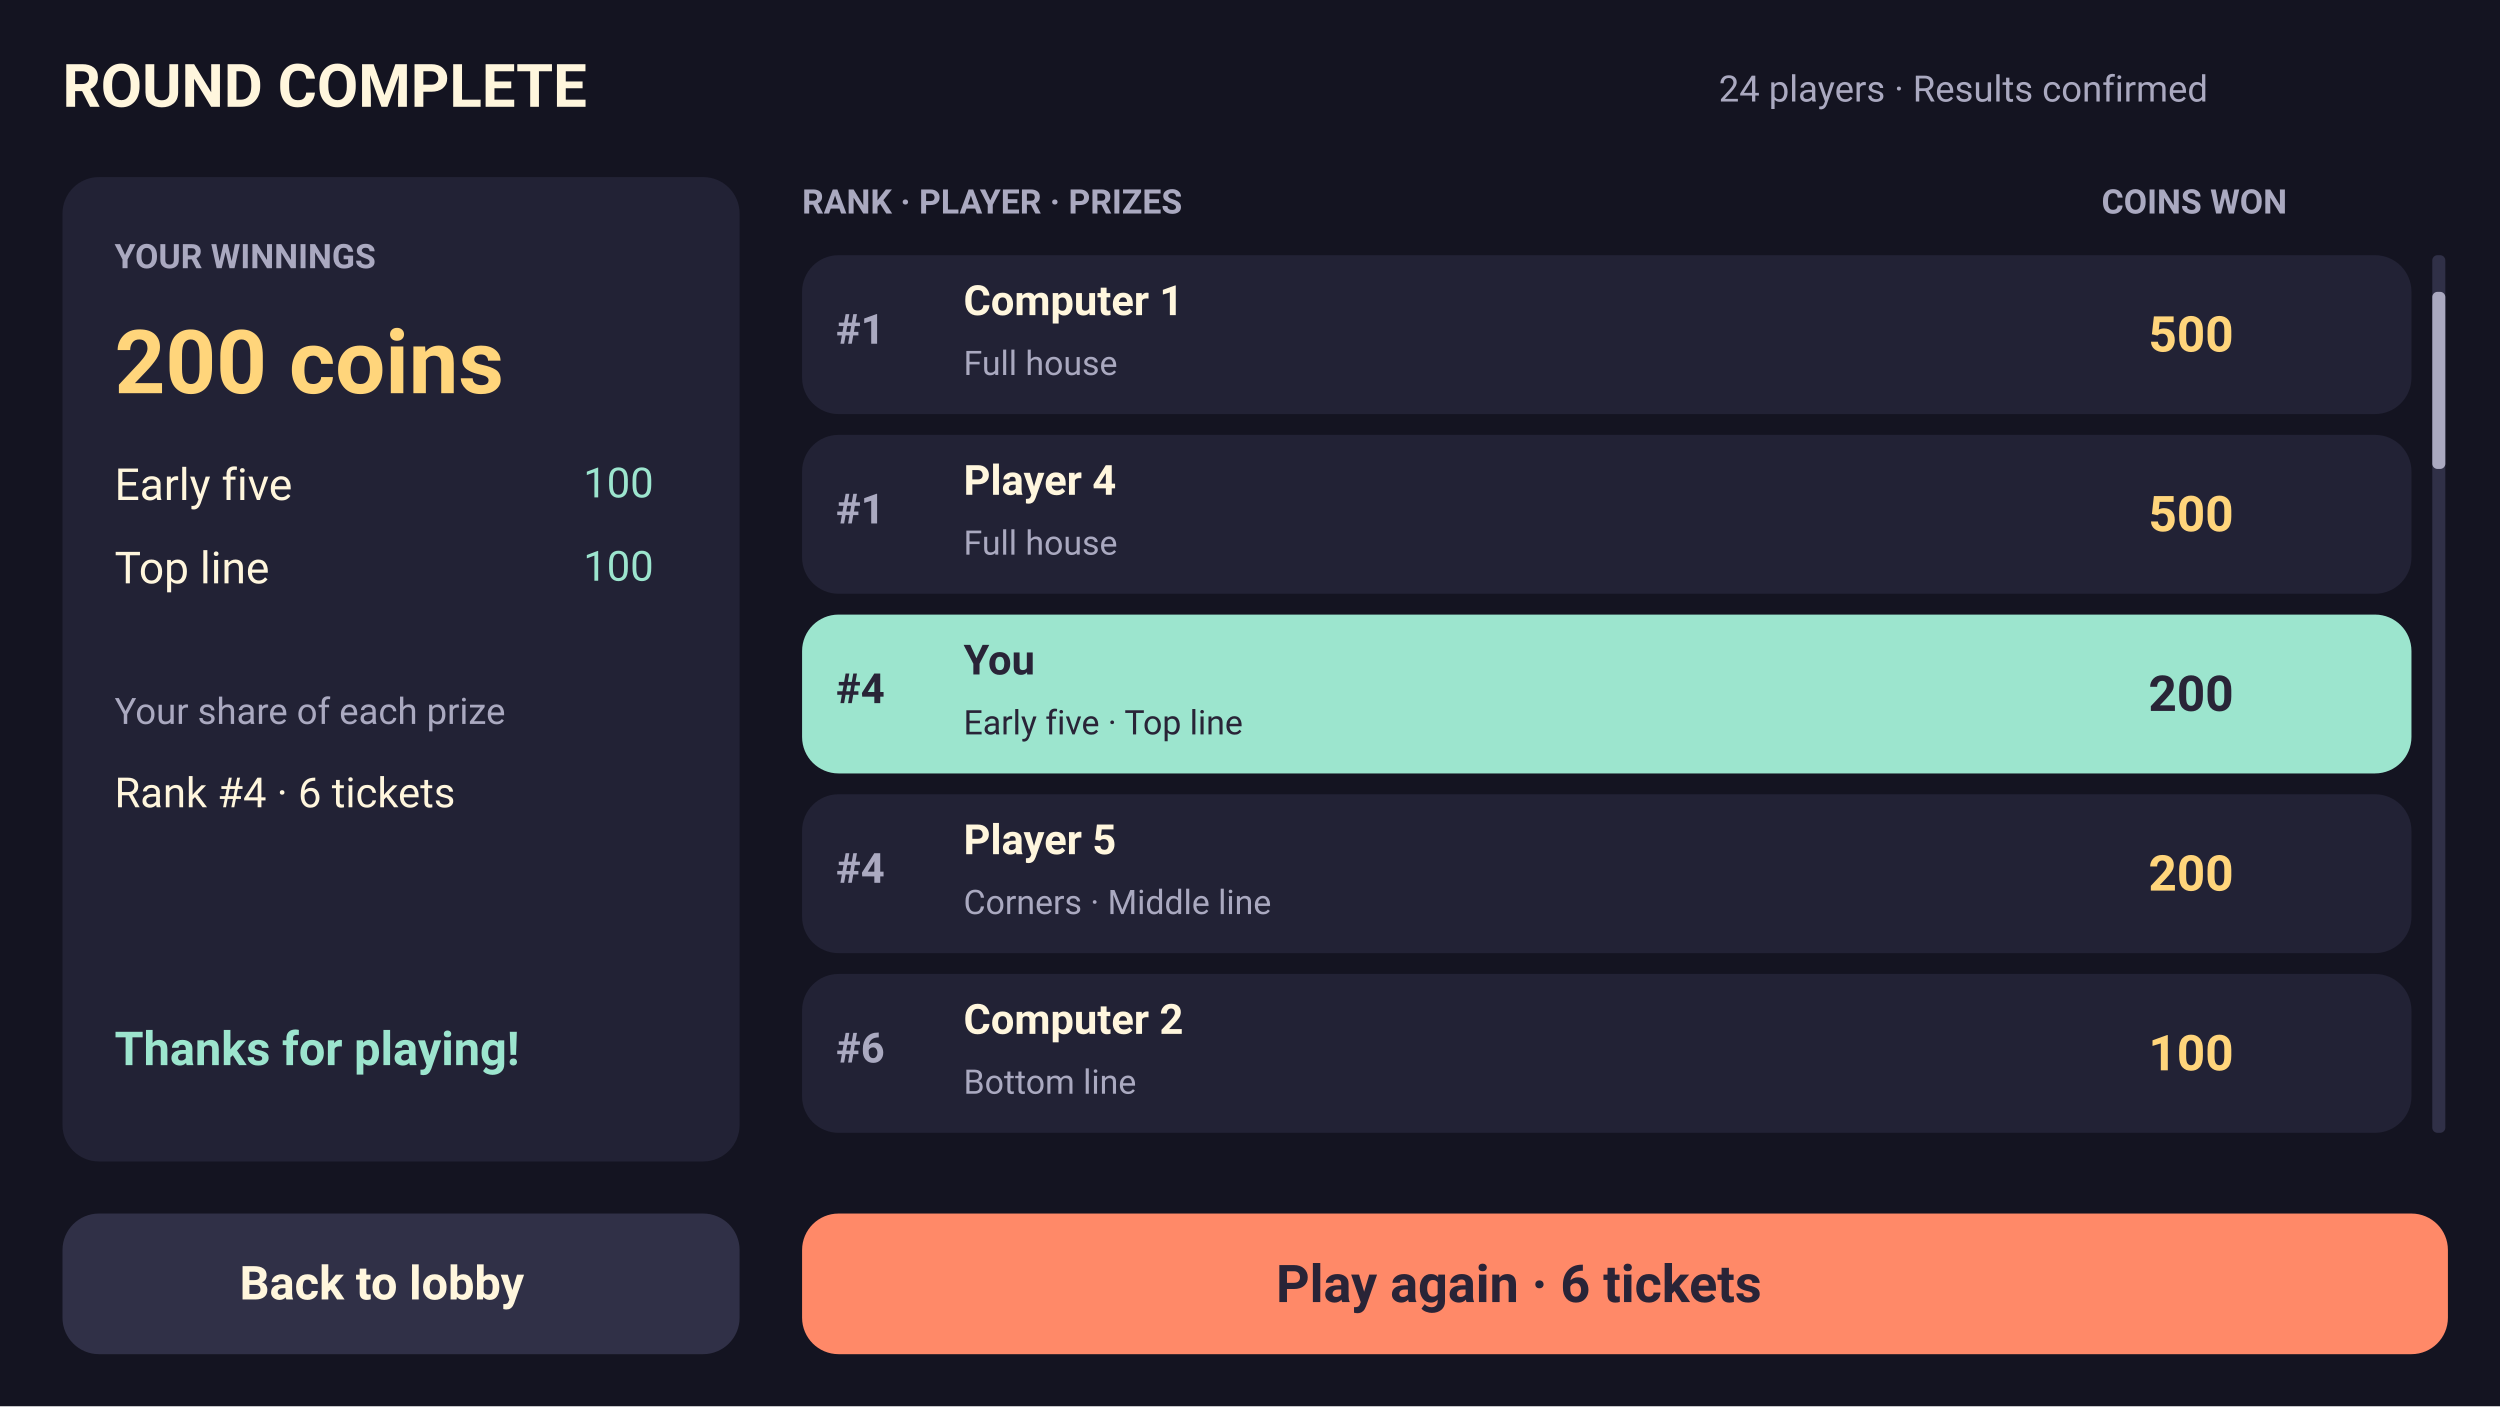
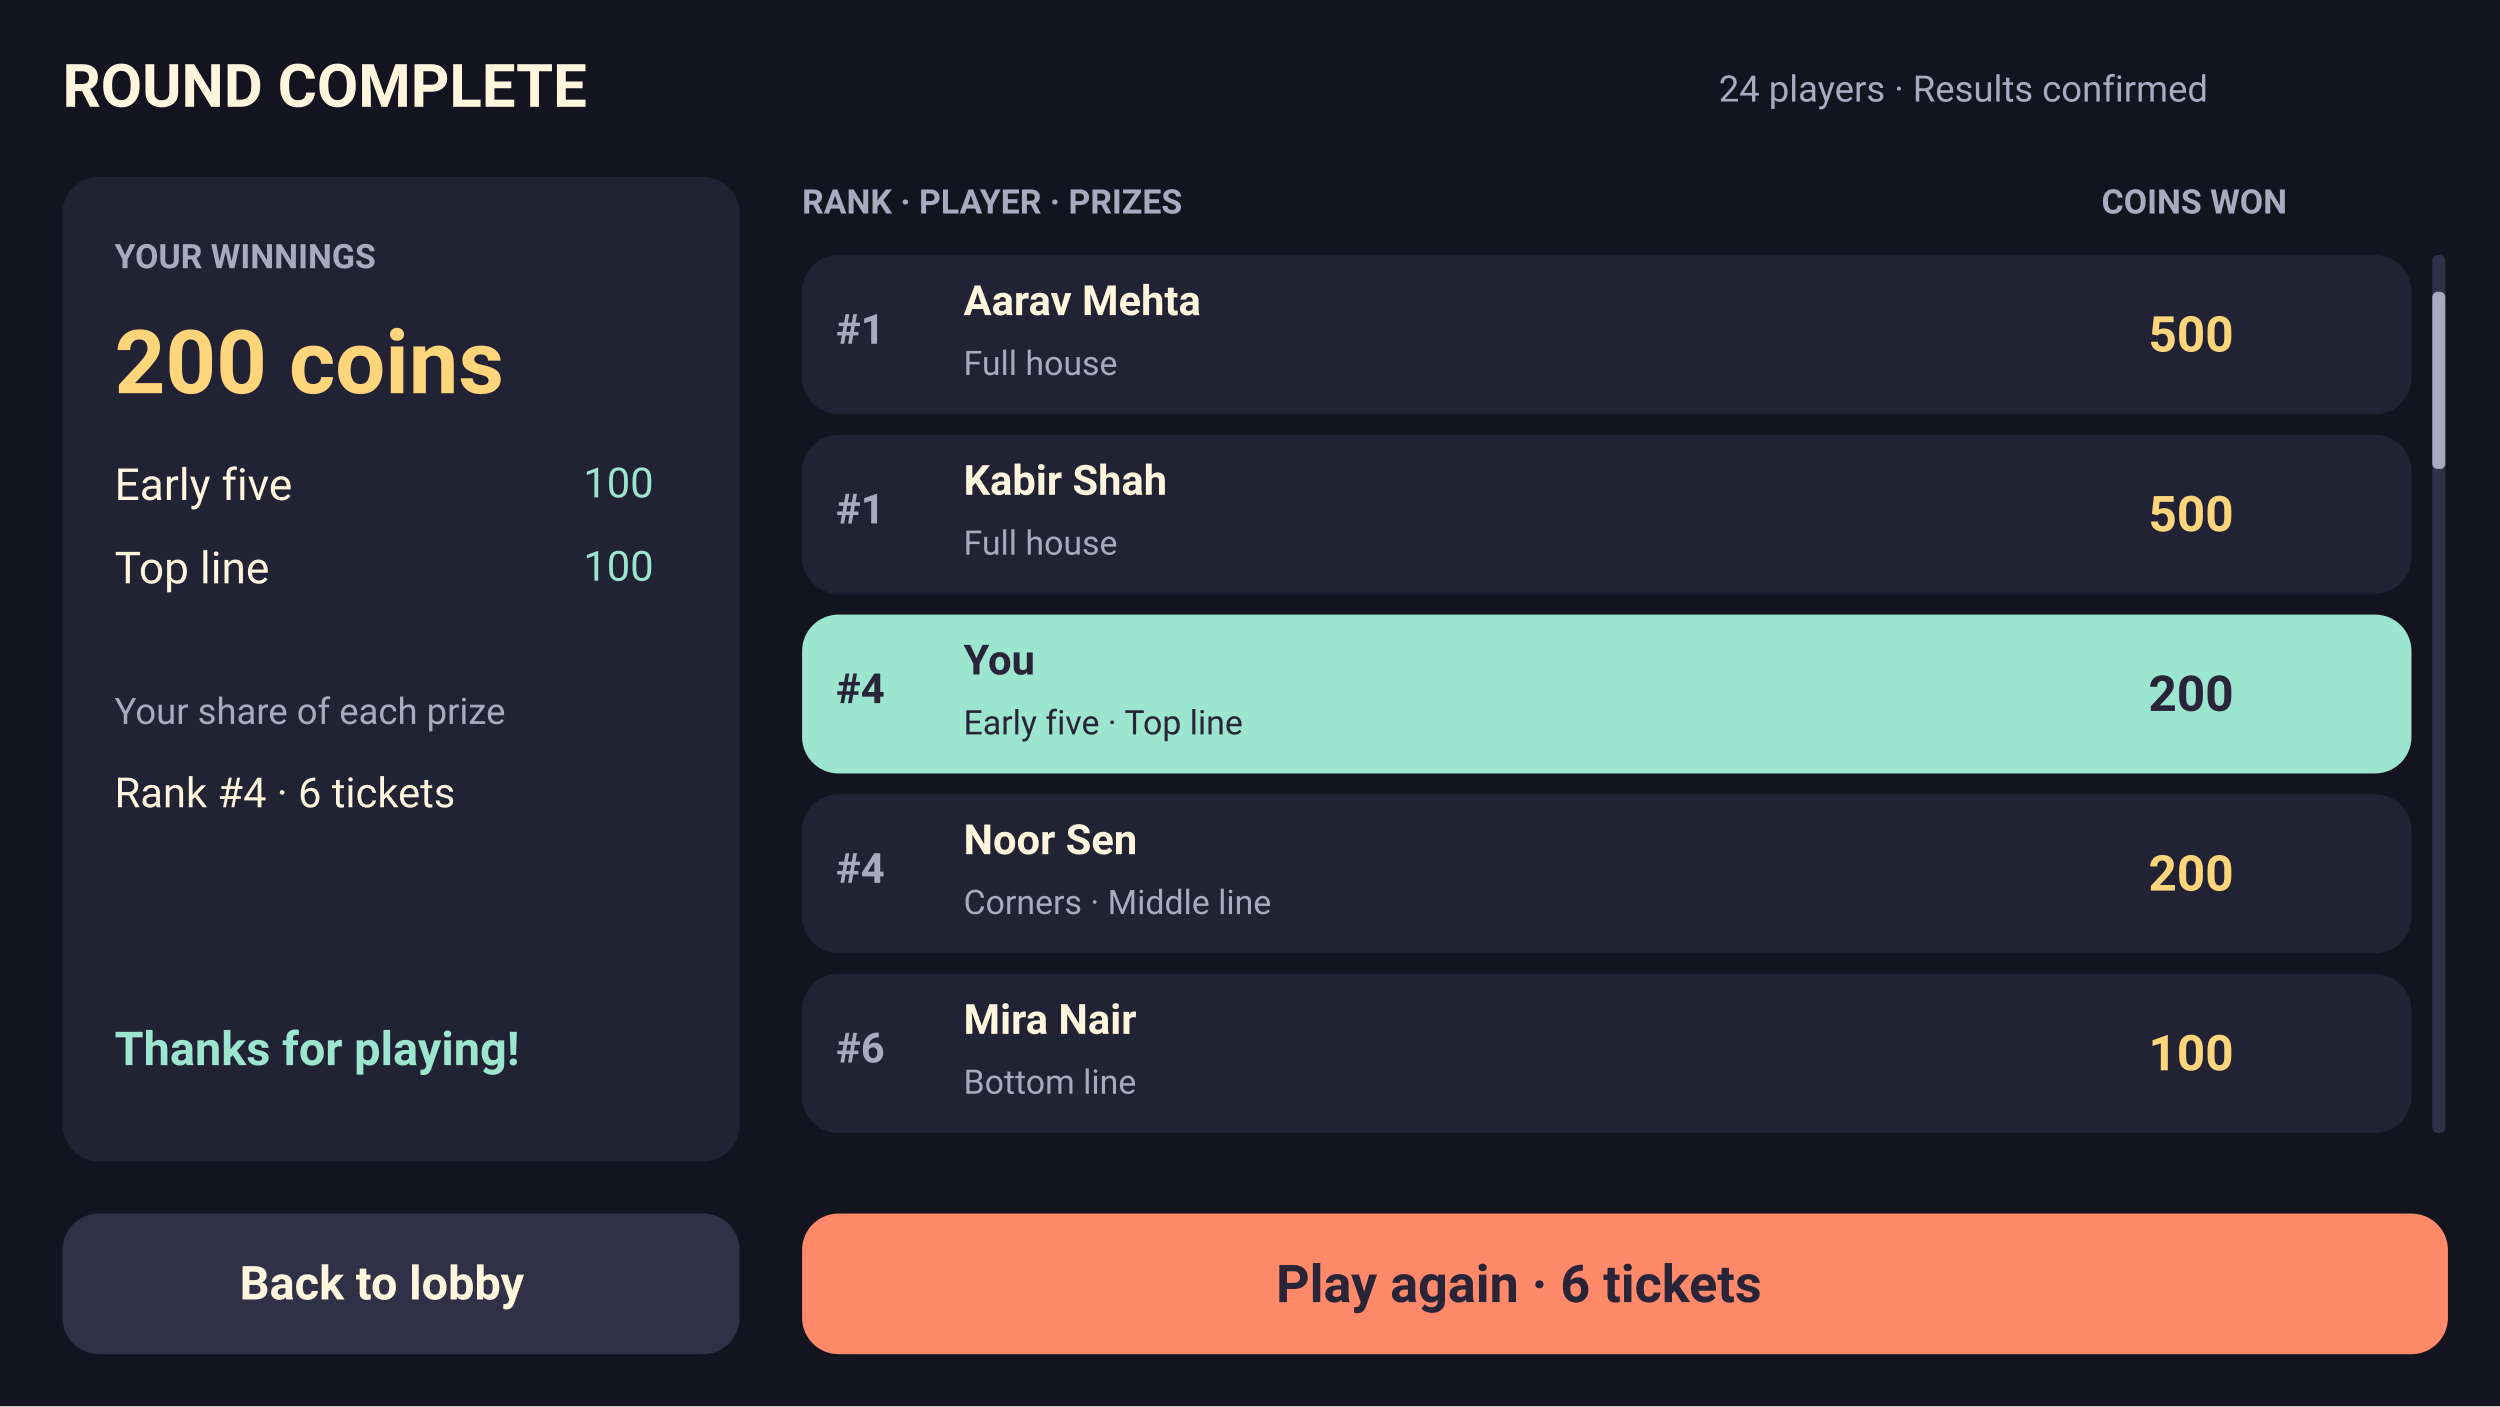
<svg xmlns="http://www.w3.org/2000/svg" width="960" height="540" viewBox="0 0 960 540">
  <rect width="960" height="540" fill="#141421" />
  <text x="24" y="41" font-family="Segoe UI,Roboto,sans-serif" font-size="23" font-weight="700" fill="#FFF6DD">ROUND COMPLETE</text>
  <text x="660" y="39" font-family="Segoe UI,Roboto,sans-serif" font-size="14" font-weight="400" fill="#AAA9C0">24 players · Results confirmed</text>
  <rect x="24" y="68" width="260" height="378" rx="14" fill="#222235" />
  <text x="44" y="103" font-family="Segoe UI,Roboto,sans-serif" font-size="13" font-weight="700" fill="#AAA9C0">YOUR WINNINGS</text>
  <text x="44" y="151" font-family="Segoe UI,Roboto,sans-serif" font-size="34" font-weight="700" fill="#FFD57B">200 coins</text>
  <text x="44" y="192" font-family="Segoe UI,Roboto,sans-serif" font-size="17" font-weight="400" fill="#FFF6DD">Early five</text>
  <text x="224" y="191" font-family="Segoe UI,Roboto,sans-serif" font-size="16" font-weight="400" fill="#9CE5CE">100</text>
  <text x="44" y="224" font-family="Segoe UI,Roboto,sans-serif" font-size="17" font-weight="400" fill="#FFF6DD">Top line</text>
  <text x="224" y="223" font-family="Segoe UI,Roboto,sans-serif" font-size="16" font-weight="400" fill="#9CE5CE">100</text>
  <text x="44" y="278" font-family="Segoe UI,Roboto,sans-serif" font-size="14" font-weight="400" fill="#AAA9C0">Your share of each prize</text>
  <text x="44" y="310" font-family="Segoe UI,Roboto,sans-serif" font-size="16" font-weight="400" fill="#FFF6DD">Rank #4 · 6 tickets</text>
  <text x="44" y="409" font-family="Segoe UI,Roboto,sans-serif" font-size="18" font-weight="700" fill="#9CE5CE">Thanks for playing!</text>
  <text x="308" y="82" font-family="Segoe UI,Roboto,sans-serif" font-size="13" font-weight="700" fill="#AAA9C0">RANK · PLAYER · PRIZES</text>
  <text x="807" y="82" font-family="Segoe UI,Roboto,sans-serif" font-size="13" font-weight="700" fill="#AAA9C0">COINS WON</text>
  <defs>
    <clipPath id="roster">
      <rect x="308" y="98" width="632" height="337" />
    </clipPath>
  </defs>
  <g clip-path="url(#roster)">
    <rect x="308" y="29" width="618" height="61" rx="14" fill="#222235" />
    <text x="321" y="63" font-family="Segoe UI,Roboto,sans-serif" font-size="16" font-weight="700" fill="#AAA9C0">#1</text>
-     <text x="370" y="52" font-family="Segoe UI,Roboto,sans-serif" font-size="16" font-weight="700" fill="#FFF6DD">Player 2</text>
+     <text x="370" y="52" font-family="Segoe UI,Roboto,sans-serif" font-size="16" font-weight="700" fill="#FFF6DD">Tara Rao</text>
    <text x="370" y="75" font-family="Segoe UI,Roboto,sans-serif" font-size="13" font-weight="400" fill="#AAA9C0">Full house</text>
    <text x="825" y="66" font-family="Segoe UI,Roboto,sans-serif" font-size="19" font-weight="700" fill="#FFD57B">500</text>
    <rect x="308" y="98" width="618" height="61" rx="14" fill="#222235" />
    <text x="321" y="132" font-family="Segoe UI,Roboto,sans-serif" font-size="16" font-weight="700" fill="#AAA9C0">#1</text>
-     <text x="370" y="121" font-family="Segoe UI,Roboto,sans-serif" font-size="16" font-weight="700" fill="#FFF6DD">Computer 1</text>
+     <text x="370" y="121" font-family="Segoe UI,Roboto,sans-serif" font-size="16" font-weight="700" fill="#FFF6DD">Aarav Mehta</text>
    <text x="370" y="144" font-family="Segoe UI,Roboto,sans-serif" font-size="13" font-weight="400" fill="#AAA9C0">Full house</text>
    <text x="825" y="135" font-family="Segoe UI,Roboto,sans-serif" font-size="19" font-weight="700" fill="#FFD57B">500</text>
    <rect x="308" y="167" width="618" height="61" rx="14" fill="#222235" />
    <text x="321" y="201" font-family="Segoe UI,Roboto,sans-serif" font-size="16" font-weight="700" fill="#AAA9C0">#1</text>
-     <text x="370" y="190" font-family="Segoe UI,Roboto,sans-serif" font-size="16" font-weight="700" fill="#FFF6DD">Player 4</text>
+     <text x="370" y="190" font-family="Segoe UI,Roboto,sans-serif" font-size="16" font-weight="700" fill="#FFF6DD">Kabir Shah</text>
    <text x="370" y="213" font-family="Segoe UI,Roboto,sans-serif" font-size="13" font-weight="400" fill="#AAA9C0">Full house</text>
    <text x="825" y="204" font-family="Segoe UI,Roboto,sans-serif" font-size="19" font-weight="700" fill="#FFD57B">500</text>
    <rect x="308" y="236" width="618" height="61" rx="14" fill="#9CE5CE" />
    <text x="321" y="270" font-family="Segoe UI,Roboto,sans-serif" font-size="16" font-weight="700" fill="#292437">#4</text>
    <text x="370" y="259" font-family="Segoe UI,Roboto,sans-serif" font-size="16" font-weight="700" fill="#292437">You</text>
    <text x="370" y="282" font-family="Segoe UI,Roboto,sans-serif" font-size="13" font-weight="400" fill="#292437">Early five · Top line</text>
    <text x="825" y="273" font-family="Segoe UI,Roboto,sans-serif" font-size="19" font-weight="700" fill="#292437">200</text>
    <rect x="308" y="305" width="618" height="61" rx="14" fill="#222235" />
    <text x="321" y="339" font-family="Segoe UI,Roboto,sans-serif" font-size="16" font-weight="700" fill="#AAA9C0">#4</text>
-     <text x="370" y="328" font-family="Segoe UI,Roboto,sans-serif" font-size="16" font-weight="700" fill="#FFF6DD">Player 5</text>
+     <text x="370" y="328" font-family="Segoe UI,Roboto,sans-serif" font-size="16" font-weight="700" fill="#FFF6DD">Noor Sen</text>
    <text x="370" y="351" font-family="Segoe UI,Roboto,sans-serif" font-size="13" font-weight="400" fill="#AAA9C0">Corners · Middle line</text>
    <text x="825" y="342" font-family="Segoe UI,Roboto,sans-serif" font-size="19" font-weight="700" fill="#FFD57B">200</text>
    <rect x="308" y="374" width="618" height="61" rx="14" fill="#222235" />
    <text x="321" y="408" font-family="Segoe UI,Roboto,sans-serif" font-size="16" font-weight="700" fill="#AAA9C0">#6</text>
-     <text x="370" y="397" font-family="Segoe UI,Roboto,sans-serif" font-size="16" font-weight="700" fill="#FFF6DD">Computer 2</text>
+     <text x="370" y="397" font-family="Segoe UI,Roboto,sans-serif" font-size="16" font-weight="700" fill="#FFF6DD">Mira Nair</text>
    <text x="370" y="420" font-family="Segoe UI,Roboto,sans-serif" font-size="13" font-weight="400" fill="#AAA9C0">Bottom line</text>
    <text x="825" y="411" font-family="Segoe UI,Roboto,sans-serif" font-size="19" font-weight="700" fill="#FFD57B">100</text>
    <rect x="308" y="443" width="618" height="61" rx="14" fill="#222235" />
    <text x="321" y="477" font-family="Segoe UI,Roboto,sans-serif" font-size="16" font-weight="700" fill="#AAA9C0">#7</text>
-     <text x="370" y="466" font-family="Segoe UI,Roboto,sans-serif" font-size="16" font-weight="700" fill="#FFF6DD">Player 7</text>
+     <text x="370" y="466" font-family="Segoe UI,Roboto,sans-serif" font-size="16" font-weight="700" fill="#FFF6DD">Dev Sethi</text>
    <text x="370" y="489" font-family="Segoe UI,Roboto,sans-serif" font-size="13" font-weight="400" fill="#AAA9C0">No prizes this round</text>
    <text x="825" y="480" font-family="Segoe UI,Roboto,sans-serif" font-size="19" font-weight="700" fill="#FFD57B">0</text>
    <rect x="308" y="512" width="618" height="61" rx="14" fill="#222235" />
    <text x="321" y="546" font-family="Segoe UI,Roboto,sans-serif" font-size="16" font-weight="700" fill="#AAA9C0">#7</text>
-     <text x="370" y="535" font-family="Segoe UI,Roboto,sans-serif" font-size="16" font-weight="700" fill="#FFF6DD">Player 8</text>
+     <text x="370" y="535" font-family="Segoe UI,Roboto,sans-serif" font-size="16" font-weight="700" fill="#FFF6DD">Rohan Patel</text>
    <text x="370" y="558" font-family="Segoe UI,Roboto,sans-serif" font-size="13" font-weight="400" fill="#AAA9C0">No prizes this round</text>
    <text x="825" y="549" font-family="Segoe UI,Roboto,sans-serif" font-size="19" font-weight="700" fill="#FFD57B">0</text>
    <rect x="308" y="581" width="618" height="61" rx="14" fill="#222235" />
    <text x="321" y="615" font-family="Segoe UI,Roboto,sans-serif" font-size="16" font-weight="700" fill="#AAA9C0">#7</text>
-     <text x="370" y="604" font-family="Segoe UI,Roboto,sans-serif" font-size="16" font-weight="700" fill="#FFF6DD">Player 9</text>
+     <text x="370" y="604" font-family="Segoe UI,Roboto,sans-serif" font-size="16" font-weight="700" fill="#FFF6DD">Isha Joshi</text>
    <text x="370" y="627" font-family="Segoe UI,Roboto,sans-serif" font-size="13" font-weight="400" fill="#AAA9C0">No prizes this round</text>
    <text x="825" y="618" font-family="Segoe UI,Roboto,sans-serif" font-size="19" font-weight="700" fill="#FFD57B">0</text>
    <rect x="308" y="650" width="618" height="61" rx="14" fill="#222235" />
    <text x="321" y="684" font-family="Segoe UI,Roboto,sans-serif" font-size="16" font-weight="700" fill="#AAA9C0">#7</text>
-     <text x="370" y="673" font-family="Segoe UI,Roboto,sans-serif" font-size="16" font-weight="700" fill="#FFF6DD">Player 10</text>
+     <text x="370" y="673" font-family="Segoe UI,Roboto,sans-serif" font-size="16" font-weight="700" fill="#FFF6DD">Arjun Bose</text>
    <text x="370" y="696" font-family="Segoe UI,Roboto,sans-serif" font-size="13" font-weight="400" fill="#AAA9C0">No prizes this round</text>
    <text x="825" y="687" font-family="Segoe UI,Roboto,sans-serif" font-size="19" font-weight="700" fill="#FFD57B">0</text>
    <rect x="308" y="719" width="618" height="61" rx="14" fill="#222235" />
    <text x="321" y="753" font-family="Segoe UI,Roboto,sans-serif" font-size="16" font-weight="700" fill="#AAA9C0">#7</text>
-     <text x="370" y="742" font-family="Segoe UI,Roboto,sans-serif" font-size="16" font-weight="700" fill="#FFF6DD">Player 11</text>
+     <text x="370" y="742" font-family="Segoe UI,Roboto,sans-serif" font-size="16" font-weight="700" fill="#FFF6DD">Leela Suri</text>
    <text x="370" y="765" font-family="Segoe UI,Roboto,sans-serif" font-size="13" font-weight="400" fill="#AAA9C0">No prizes this round</text>
    <text x="825" y="756" font-family="Segoe UI,Roboto,sans-serif" font-size="19" font-weight="700" fill="#FFD57B">0</text>
    <rect x="308" y="788" width="618" height="61" rx="14" fill="#222235" />
    <text x="321" y="822" font-family="Segoe UI,Roboto,sans-serif" font-size="16" font-weight="700" fill="#AAA9C0">#7</text>
-     <text x="370" y="811" font-family="Segoe UI,Roboto,sans-serif" font-size="16" font-weight="700" fill="#FFF6DD">Player 12</text>
+     <text x="370" y="811" font-family="Segoe UI,Roboto,sans-serif" font-size="16" font-weight="700" fill="#FFF6DD">Neel Verma</text>
    <text x="370" y="834" font-family="Segoe UI,Roboto,sans-serif" font-size="13" font-weight="400" fill="#AAA9C0">No prizes this round</text>
    <text x="825" y="825" font-family="Segoe UI,Roboto,sans-serif" font-size="19" font-weight="700" fill="#FFD57B">0</text>
    <rect x="308" y="857" width="618" height="61" rx="14" fill="#222235" />
    <text x="321" y="891" font-family="Segoe UI,Roboto,sans-serif" font-size="16" font-weight="700" fill="#AAA9C0">#7</text>
-     <text x="370" y="880" font-family="Segoe UI,Roboto,sans-serif" font-size="16" font-weight="700" fill="#FFF6DD">Player 13</text>
+     <text x="370" y="880" font-family="Segoe UI,Roboto,sans-serif" font-size="16" font-weight="700" fill="#FFF6DD">Anaya Bhat</text>
    <text x="370" y="903" font-family="Segoe UI,Roboto,sans-serif" font-size="13" font-weight="400" fill="#AAA9C0">No prizes this round</text>
    <text x="825" y="894" font-family="Segoe UI,Roboto,sans-serif" font-size="19" font-weight="700" fill="#FFD57B">0</text>
    <rect x="308" y="926" width="618" height="61" rx="14" fill="#222235" />
    <text x="321" y="960" font-family="Segoe UI,Roboto,sans-serif" font-size="16" font-weight="700" fill="#AAA9C0">#7</text>
-     <text x="370" y="949" font-family="Segoe UI,Roboto,sans-serif" font-size="16" font-weight="700" fill="#FFF6DD">Player 14</text>
+     <text x="370" y="949" font-family="Segoe UI,Roboto,sans-serif" font-size="16" font-weight="700" fill="#FFF6DD">Vihaan Das</text>
    <text x="370" y="972" font-family="Segoe UI,Roboto,sans-serif" font-size="13" font-weight="400" fill="#AAA9C0">No prizes this round</text>
    <text x="825" y="963" font-family="Segoe UI,Roboto,sans-serif" font-size="19" font-weight="700" fill="#FFD57B">0</text>
    <rect x="308" y="995" width="618" height="61" rx="14" fill="#222235" />
    <text x="321" y="1029" font-family="Segoe UI,Roboto,sans-serif" font-size="16" font-weight="700" fill="#AAA9C0">#7</text>
-     <text x="370" y="1018" font-family="Segoe UI,Roboto,sans-serif" font-size="16" font-weight="700" fill="#FFF6DD">Player 15</text>
+     <text x="370" y="1018" font-family="Segoe UI,Roboto,sans-serif" font-size="16" font-weight="700" fill="#FFF6DD">Diya Sinha</text>
    <text x="370" y="1041" font-family="Segoe UI,Roboto,sans-serif" font-size="13" font-weight="400" fill="#AAA9C0">No prizes this round</text>
    <text x="825" y="1032" font-family="Segoe UI,Roboto,sans-serif" font-size="19" font-weight="700" fill="#FFD57B">0</text>
    <rect x="308" y="1064" width="618" height="61" rx="14" fill="#222235" />
    <text x="321" y="1098" font-family="Segoe UI,Roboto,sans-serif" font-size="16" font-weight="700" fill="#AAA9C0">#7</text>
-     <text x="370" y="1087" font-family="Segoe UI,Roboto,sans-serif" font-size="16" font-weight="700" fill="#FFF6DD">Player 16</text>
+     <text x="370" y="1087" font-family="Segoe UI,Roboto,sans-serif" font-size="16" font-weight="700" fill="#FFF6DD">Samar Rana</text>
    <text x="370" y="1110" font-family="Segoe UI,Roboto,sans-serif" font-size="13" font-weight="400" fill="#AAA9C0">No prizes this round</text>
    <text x="825" y="1101" font-family="Segoe UI,Roboto,sans-serif" font-size="19" font-weight="700" fill="#FFD57B">0</text>
    <rect x="308" y="1133" width="618" height="61" rx="14" fill="#222235" />
    <text x="321" y="1167" font-family="Segoe UI,Roboto,sans-serif" font-size="16" font-weight="700" fill="#AAA9C0">#7</text>
-     <text x="370" y="1156" font-family="Segoe UI,Roboto,sans-serif" font-size="16" font-weight="700" fill="#FFF6DD">Player 17</text>
+     <text x="370" y="1156" font-family="Segoe UI,Roboto,sans-serif" font-size="16" font-weight="700" fill="#FFF6DD">Riya Mehta</text>
    <text x="370" y="1179" font-family="Segoe UI,Roboto,sans-serif" font-size="13" font-weight="400" fill="#AAA9C0">No prizes this round</text>
    <text x="825" y="1170" font-family="Segoe UI,Roboto,sans-serif" font-size="19" font-weight="700" fill="#FFD57B">0</text>
    <rect x="308" y="1202" width="618" height="61" rx="14" fill="#222235" />
    <text x="321" y="1236" font-family="Segoe UI,Roboto,sans-serif" font-size="16" font-weight="700" fill="#AAA9C0">#7</text>
-     <text x="370" y="1225" font-family="Segoe UI,Roboto,sans-serif" font-size="16" font-weight="700" fill="#FFF6DD">Player 18</text>
+     <text x="370" y="1225" font-family="Segoe UI,Roboto,sans-serif" font-size="16" font-weight="700" fill="#FFF6DD">Tara Shah</text>
    <text x="370" y="1248" font-family="Segoe UI,Roboto,sans-serif" font-size="13" font-weight="400" fill="#AAA9C0">No prizes this round</text>
    <text x="825" y="1239" font-family="Segoe UI,Roboto,sans-serif" font-size="19" font-weight="700" fill="#FFD57B">0</text>
    <rect x="308" y="1271" width="618" height="61" rx="14" fill="#222235" />
    <text x="321" y="1305" font-family="Segoe UI,Roboto,sans-serif" font-size="16" font-weight="700" fill="#AAA9C0">#7</text>
-     <text x="370" y="1294" font-family="Segoe UI,Roboto,sans-serif" font-size="16" font-weight="700" fill="#FFF6DD">Player 19</text>
+     <text x="370" y="1294" font-family="Segoe UI,Roboto,sans-serif" font-size="16" font-weight="700" fill="#FFF6DD">Kabir Sen</text>
    <text x="370" y="1317" font-family="Segoe UI,Roboto,sans-serif" font-size="13" font-weight="400" fill="#AAA9C0">No prizes this round</text>
    <text x="825" y="1308" font-family="Segoe UI,Roboto,sans-serif" font-size="19" font-weight="700" fill="#FFD57B">0</text>
    <rect x="308" y="1340" width="618" height="61" rx="14" fill="#222235" />
    <text x="321" y="1374" font-family="Segoe UI,Roboto,sans-serif" font-size="16" font-weight="700" fill="#AAA9C0">#7</text>
-     <text x="370" y="1363" font-family="Segoe UI,Roboto,sans-serif" font-size="16" font-weight="700" fill="#FFF6DD">Player 20</text>
+     <text x="370" y="1363" font-family="Segoe UI,Roboto,sans-serif" font-size="16" font-weight="700" fill="#FFF6DD">Noor Nair</text>
    <text x="370" y="1386" font-family="Segoe UI,Roboto,sans-serif" font-size="13" font-weight="400" fill="#AAA9C0">No prizes this round</text>
    <text x="825" y="1377" font-family="Segoe UI,Roboto,sans-serif" font-size="19" font-weight="700" fill="#FFD57B">0</text>
    <rect x="308" y="1409" width="618" height="61" rx="14" fill="#222235" />
    <text x="321" y="1443" font-family="Segoe UI,Roboto,sans-serif" font-size="16" font-weight="700" fill="#AAA9C0">#7</text>
-     <text x="370" y="1432" font-family="Segoe UI,Roboto,sans-serif" font-size="16" font-weight="700" fill="#FFF6DD">Player 21</text>
+     <text x="370" y="1432" font-family="Segoe UI,Roboto,sans-serif" font-size="16" font-weight="700" fill="#FFF6DD">Mira Rao</text>
    <text x="370" y="1455" font-family="Segoe UI,Roboto,sans-serif" font-size="13" font-weight="400" fill="#AAA9C0">No prizes this round</text>
    <text x="825" y="1446" font-family="Segoe UI,Roboto,sans-serif" font-size="19" font-weight="700" fill="#FFD57B">0</text>
    <rect x="308" y="1478" width="618" height="61" rx="14" fill="#222235" />
    <text x="321" y="1512" font-family="Segoe UI,Roboto,sans-serif" font-size="16" font-weight="700" fill="#AAA9C0">#7</text>
-     <text x="370" y="1501" font-family="Segoe UI,Roboto,sans-serif" font-size="16" font-weight="700" fill="#FFF6DD">Player 22</text>
+     <text x="370" y="1501" font-family="Segoe UI,Roboto,sans-serif" font-size="16" font-weight="700" fill="#FFF6DD">Dev Patel</text>
    <text x="370" y="1524" font-family="Segoe UI,Roboto,sans-serif" font-size="13" font-weight="400" fill="#AAA9C0">No prizes this round</text>
    <text x="825" y="1515" font-family="Segoe UI,Roboto,sans-serif" font-size="19" font-weight="700" fill="#FFD57B">0</text>
    <rect x="308" y="1547" width="618" height="61" rx="14" fill="#222235" />
    <text x="321" y="1581" font-family="Segoe UI,Roboto,sans-serif" font-size="16" font-weight="700" fill="#AAA9C0">#7</text>
-     <text x="370" y="1570" font-family="Segoe UI,Roboto,sans-serif" font-size="16" font-weight="700" fill="#FFF6DD">Player 23</text>
+     <text x="370" y="1570" font-family="Segoe UI,Roboto,sans-serif" font-size="16" font-weight="700" fill="#FFF6DD">Rohan Joshi</text>
    <text x="370" y="1593" font-family="Segoe UI,Roboto,sans-serif" font-size="13" font-weight="400" fill="#AAA9C0">No prizes this round</text>
    <text x="825" y="1584" font-family="Segoe UI,Roboto,sans-serif" font-size="19" font-weight="700" fill="#FFD57B">0</text>
    <rect x="308" y="1616" width="618" height="61" rx="14" fill="#222235" />
    <text x="321" y="1650" font-family="Segoe UI,Roboto,sans-serif" font-size="16" font-weight="700" fill="#AAA9C0">#7</text>
-     <text x="370" y="1639" font-family="Segoe UI,Roboto,sans-serif" font-size="16" font-weight="700" fill="#FFF6DD">Player 24</text>
+     <text x="370" y="1639" font-family="Segoe UI,Roboto,sans-serif" font-size="16" font-weight="700" fill="#FFF6DD">Isha Suri</text>
    <text x="370" y="1662" font-family="Segoe UI,Roboto,sans-serif" font-size="13" font-weight="400" fill="#AAA9C0">No prizes this round</text>
    <text x="825" y="1653" font-family="Segoe UI,Roboto,sans-serif" font-size="19" font-weight="700" fill="#FFD57B">0</text>
  </g>
  <rect x="934" y="98" width="5" height="337" rx="2" fill="#303047" />
  <rect x="934" y="112.072" width="5" height="68" rx="2" fill="#AAA9C0" />
  <rect x="24" y="466" width="260" height="54" rx="14" fill="#303047" />
  <text x="92" y="499" font-family="Segoe UI,Roboto,sans-serif" font-size="18" font-weight="700" fill="#FFF6DD">Back to lobby</text>
  <rect x="308" y="466" width="632" height="54" rx="14" fill="#FF8968" />
  <text x="490" y="500" font-family="Segoe UI,Roboto,sans-serif" font-size="20" font-weight="700" fill="#292437">Play again · 6 tickets</text>
</svg>
